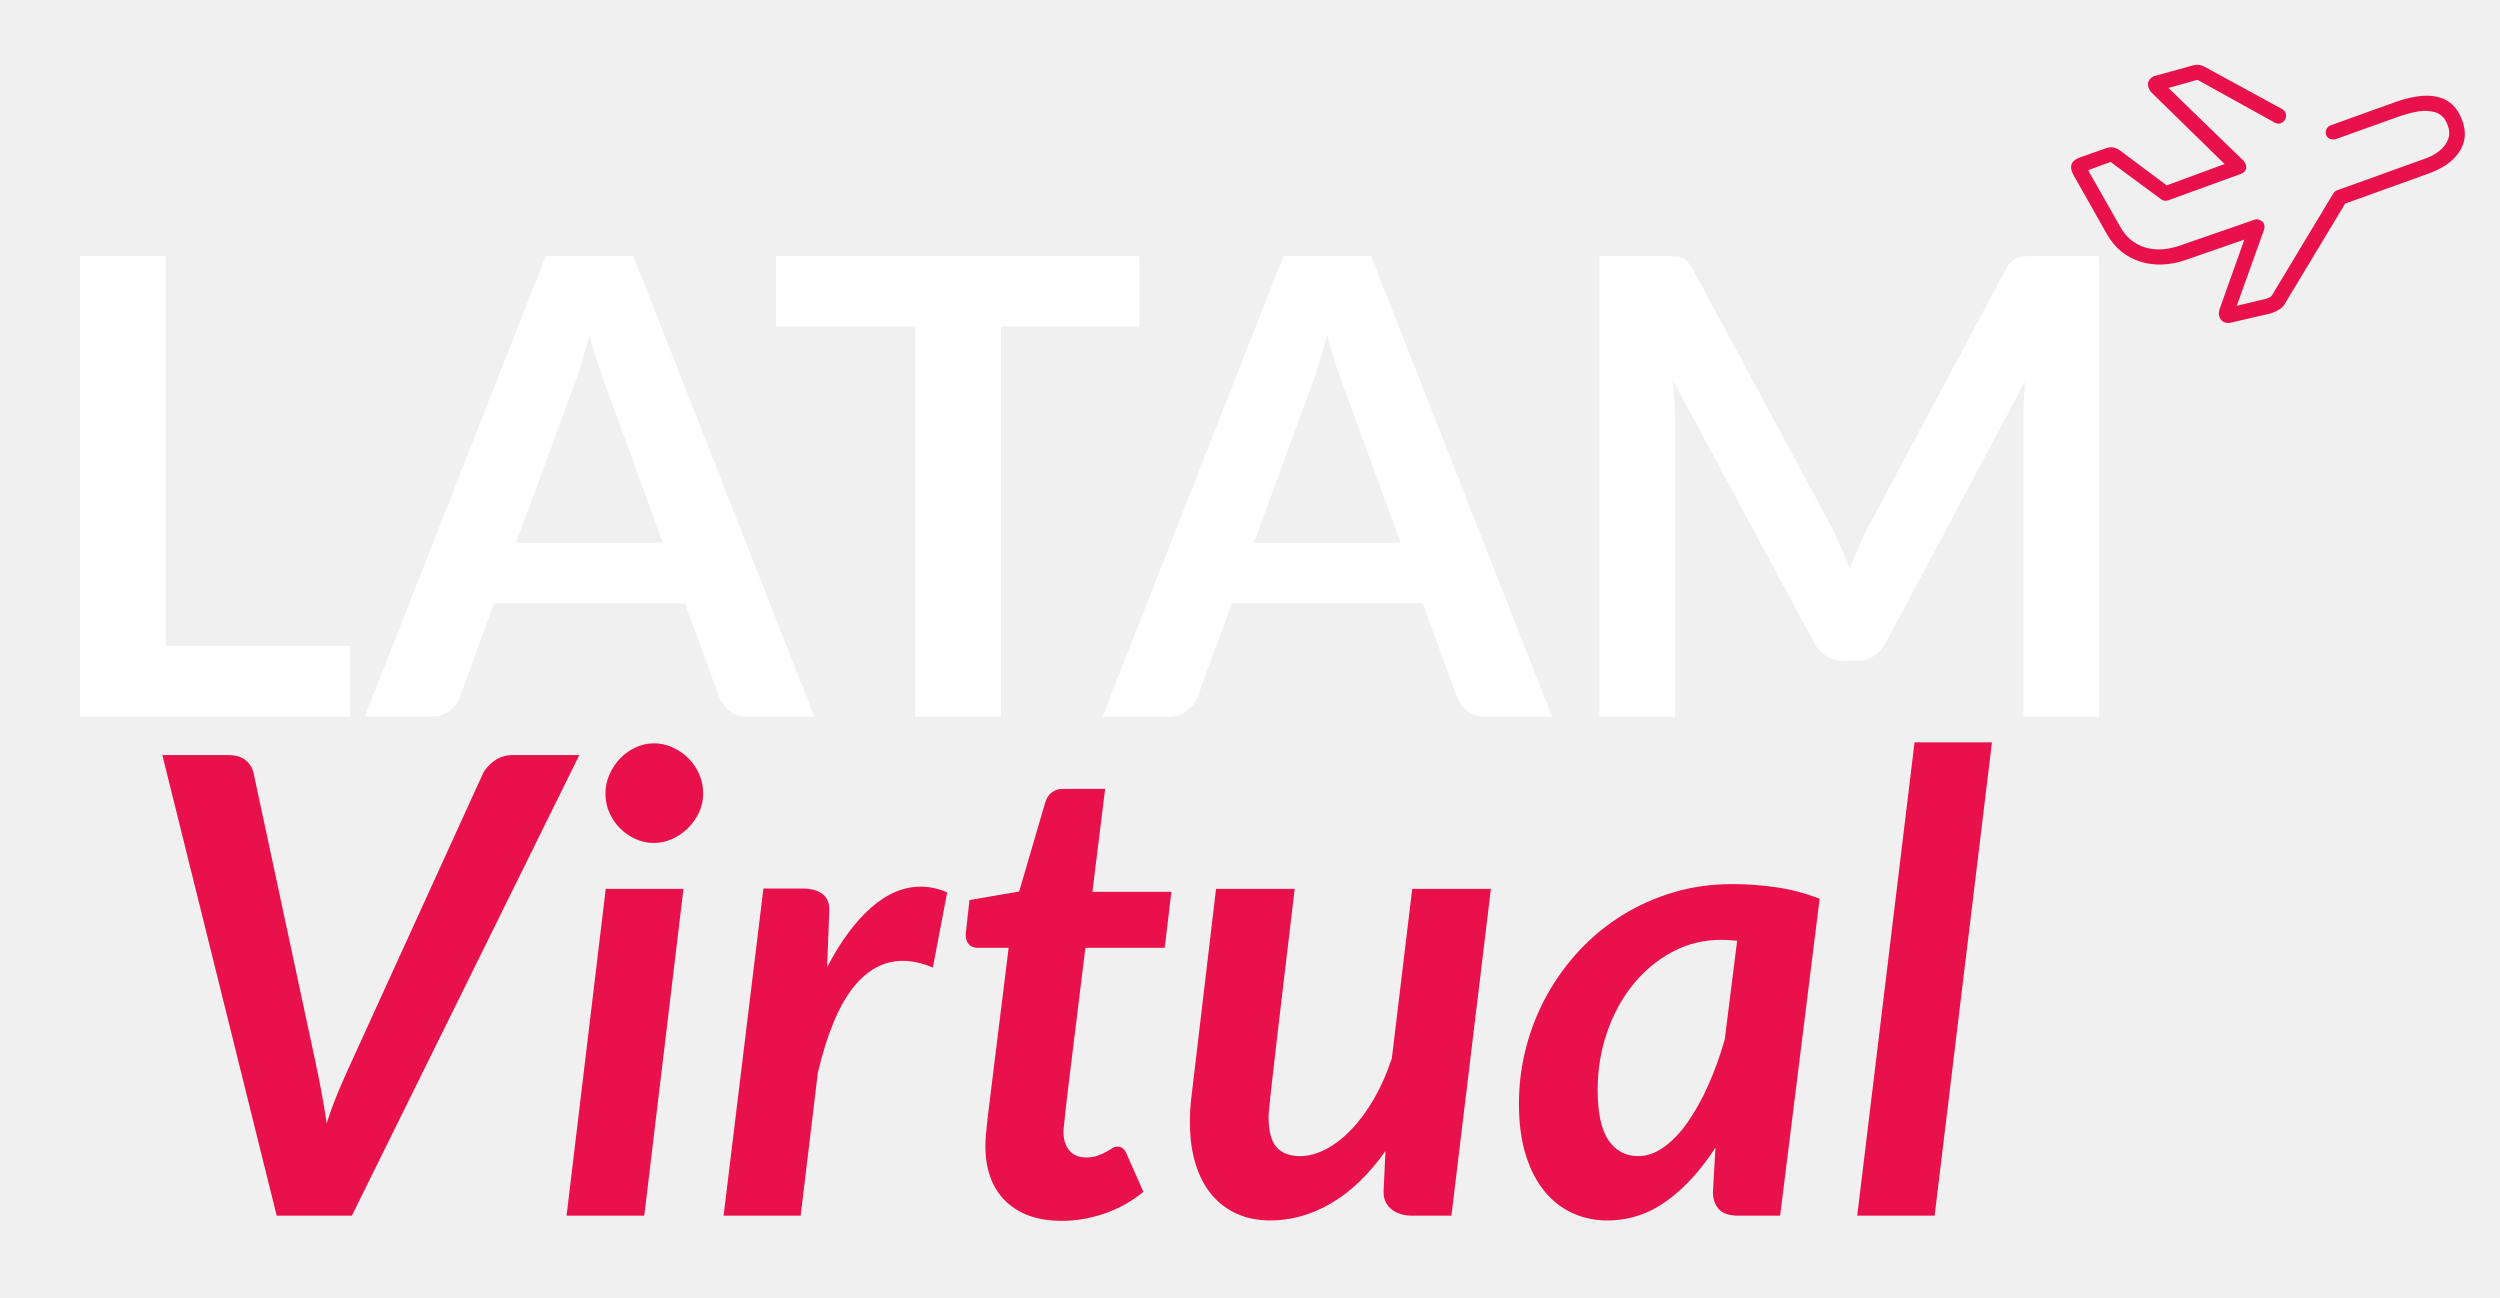
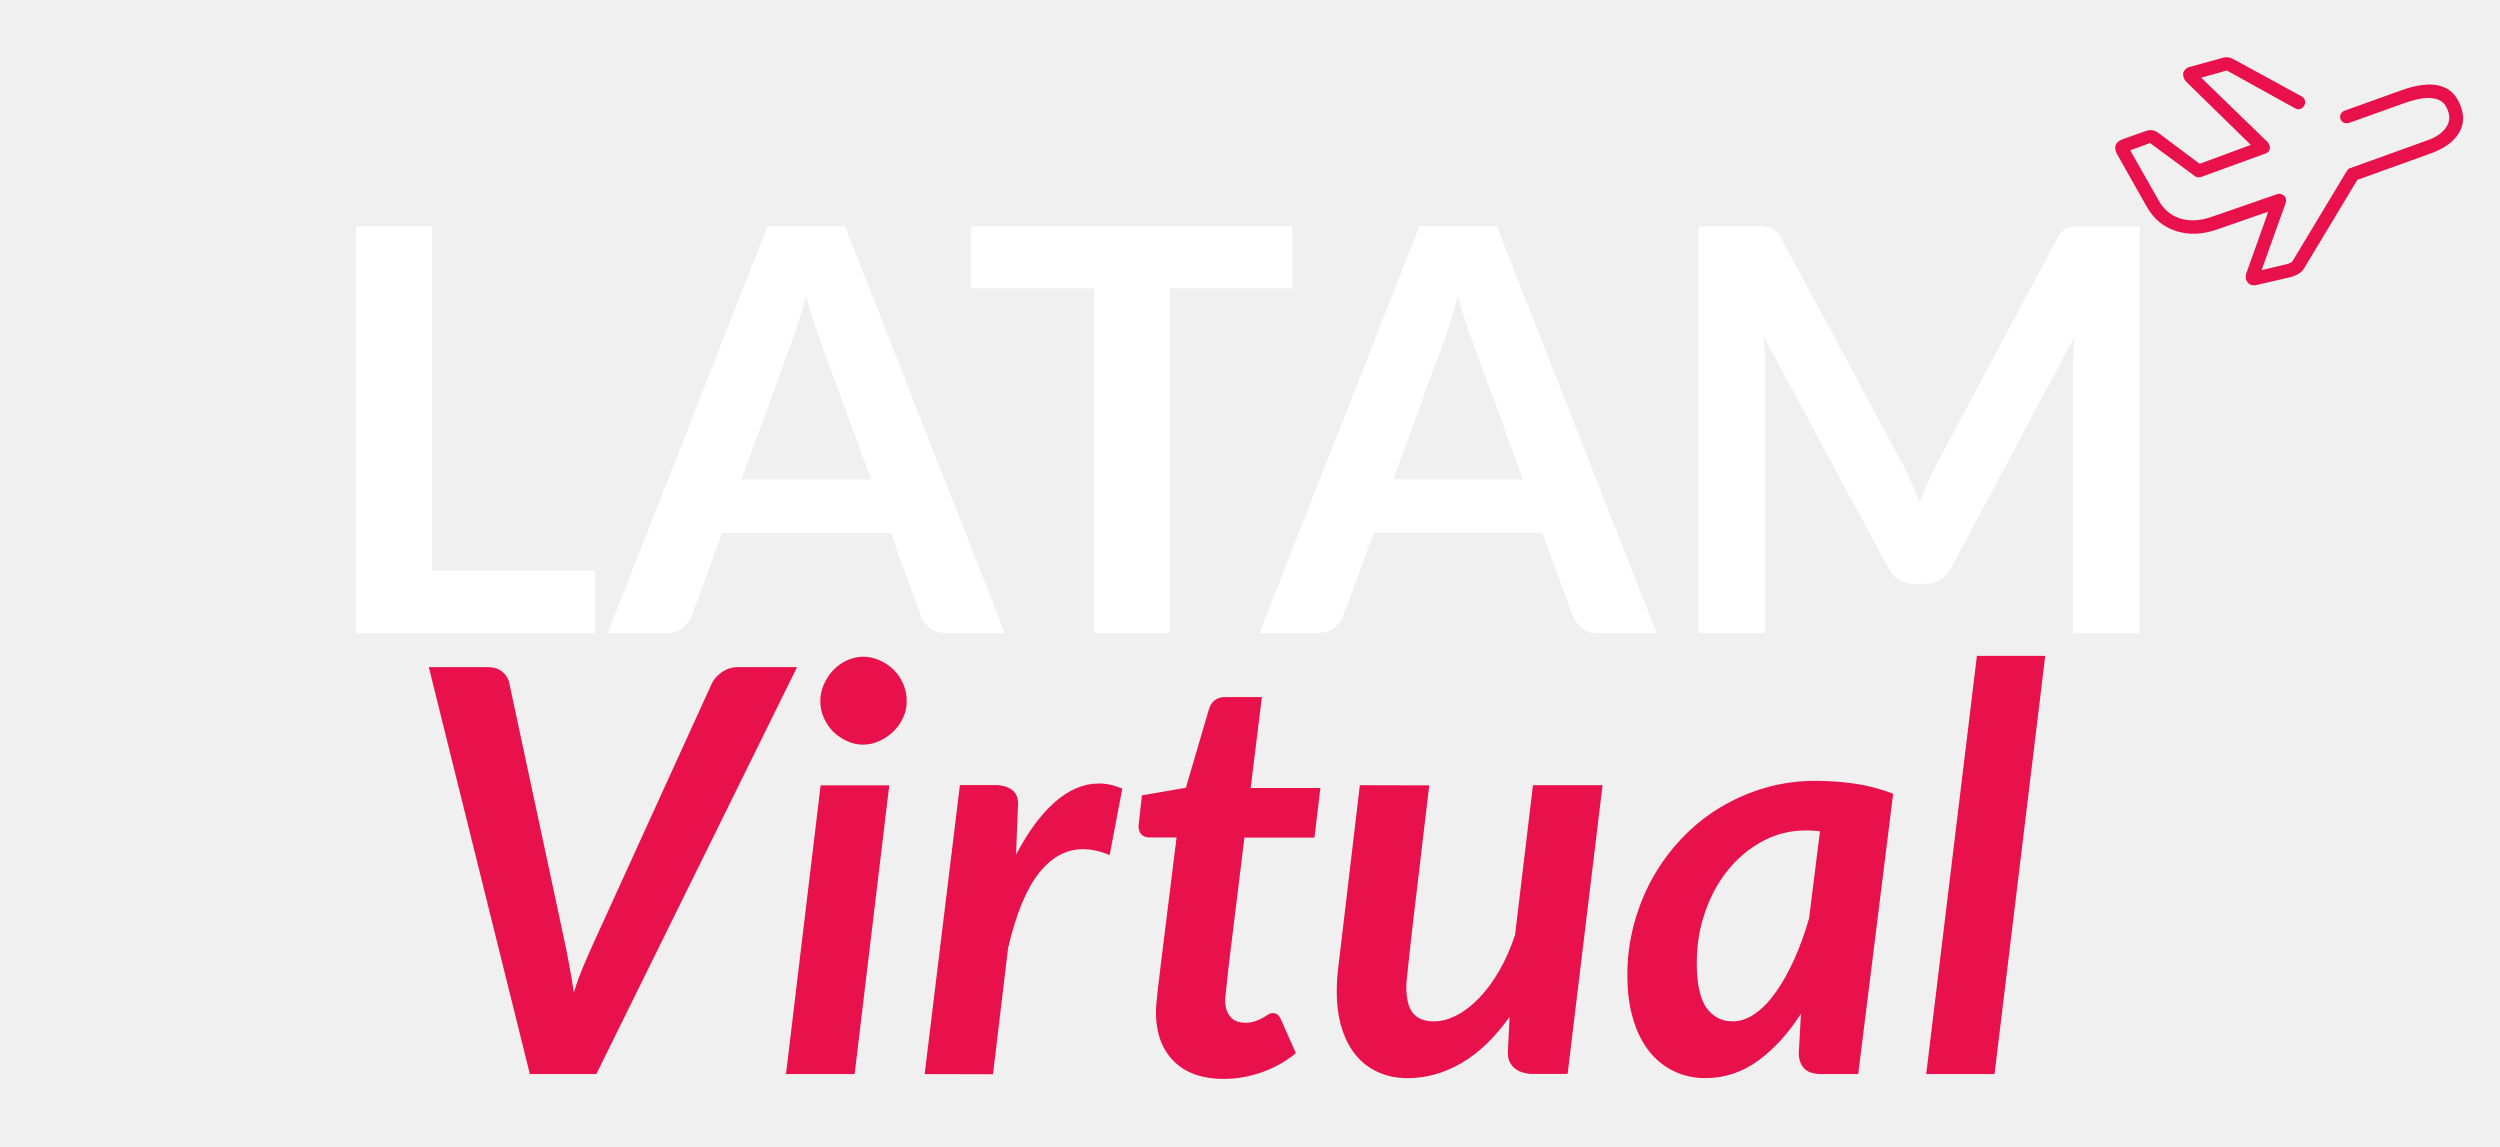
- <svg xmlns="http://www.w3.org/2000/svg" version="1.1" id="Capa_1" x="0px" y="0px" viewBox="0 0 1416 735" style="enable-background:new 0 0 1416 735;" xml:space="preserve">
+ <svg xmlns="http://www.w3.org/2000/svg" version="1.1" id="Capa_1" x="0px" y="0px" viewBox="0 0 1602.76 735" style="enable-background:new 0 0 1602.76 735;" xml:space="preserve">
  <g>
-     <path style="fill:#E8114B;" d="M1276.8,124.5c1.5-0.6,3.1-0.2,4.7,1.1c1.1,1.1,1.4,2.6,0.9,4.4l-15.5,43.2l17.1-4.1   c1.5-0.6,2.4-1.1,2.7-1.6l34.8-57.8c0.7-1.1,1.5-1.8,2.2-1.9l49.7-17.9c5.1-1.8,9-4.4,11.5-7.8s3-7.1,1.5-11.1   c-0.4-1.1-1-2.3-1.8-3.6c-0.9-1.3-2.2-2.4-4-3.3s-4.4-1.3-7.8-1.3c-3.3,0.1-7.7,1.1-13.2,2.9L1323,78.8c-1.1,0.3-2.2,0.3-3.3-0.1   c-1.1-0.5-1.8-1.3-2.2-2.3c-0.4-1.3-0.3-2.4,0.3-3.5c0.6-1,1.4-1.7,2.5-2l36.7-13.2c20.1-7,32.6-3.5,37.6,10.5   c1.7,4.6,1.9,8.8,0.8,12.5c-1.1,3.8-3.3,7.1-6.6,10.1c-3.3,3-7.5,5.3-12.4,7.2l-48.1,17.3l-34.3,57c-1.1,2-3.7,3.8-7.8,5.2   l-22.4,5.2c-2.6,0.6-4.5,0-5.8-1.6s-1.5-3.6-0.9-5.8l14.1-39.6l-33.4,11.6c-9.2,3.1-17.8,3.4-25.8,0.8c-8-2.6-14.2-7.7-18.6-15.4   l-19-33.6c-2.6-4.8-1.4-8.1,3.6-9.9l14.7-5.2c3-1.1,5.7-0.6,8.3,1.4l26.2,19.6l32.8-12.1l-41.7-40.8c-1.3-1.6-1.8-3.4-1.7-5.2   c0.6-1.8,1.8-3.1,3.6-3.9h0.3l21-5.8c2.6-0.9,5.1-0.6,7.7,0.9l43.4,23.7c1.1,0.6,1.8,1.4,2.1,2.6c0.3,1.2,0.1,2.3-0.4,3.2   c-0.6,1.1-1.4,1.8-2.5,2.2c-1.1,0.4-2.2,0.3-3.3-0.3L1245,45.4c-0.2-0.2-0.5-0.2-1.1,0l-15.7,4.4l42.8,41.5c0.4,0.6,0.7,1.2,1,1.9   c0.3,0.7,0.3,1.5,0.2,2.2c-0.4,1.5-1.3,2.5-2.7,3l-41.5,15.1c-1.7,0.4-3,0.2-3.9-0.6l-28.7-21.2l-12.7,4.7l18,31.7   c3.3,6.1,8,10.1,14.1,12s13,1.5,20.7-1.3L1276.8,124.5z" />
+     <path style="fill:#E8114B;" d="M1459.8,124.5c1.5-0.6,3.1-0.2,4.7,1.1c1.1,1.1,1.4,2.6,0.9,4.4l-15.5,43.2l17.1-4.1   c1.5-0.6,2.4-1.1,2.7-1.6l34.8-57.8c0.7-1.1,1.5-1.8,2.2-1.9l49.7-17.9c5.1-1.8,9-4.4,11.5-7.8s3-7.1,1.5-11.1   c-0.4-1.1-1-2.3-1.8-3.6c-0.9-1.3-2.2-2.4-4-3.3s-4.4-1.3-7.8-1.3c-3.3,0.1-7.7,1.1-13.2,2.9L1506,78.8c-1.1,0.3-2.2,0.3-3.3-0.1   c-1.1-0.5-1.8-1.3-2.2-2.3c-0.4-1.3-0.3-2.4,0.3-3.5c0.6-1,1.4-1.7,2.5-2l36.7-13.2c20.1-7,32.6-3.5,37.6,10.5   c1.7,4.6,1.9,8.8,0.8,12.5c-1.1,3.8-3.3,7.1-6.6,10.1c-3.3,3-7.5,5.3-12.4,7.2l-48.1,17.3l-34.3,57c-1.1,2-3.7,3.8-7.8,5.2   l-22.4,5.2c-2.6,0.6-4.5,0-5.8-1.6s-1.5-3.6-0.9-5.8l14.1-39.6l-33.4,11.6c-9.2,3.1-17.8,3.4-25.8,0.8c-8-2.6-14.2-7.7-18.6-15.4   l-19-33.6c-2.6-4.8-1.4-8.1,3.6-9.9l14.7-5.2c3-1.1,5.7-0.6,8.3,1.4l26.2,19.6l32.8-12.1l-41.7-40.8c-1.3-1.6-1.8-3.4-1.7-5.2   c0.6-1.8,1.8-3.1,3.6-3.9h0.3l21-5.8c2.6-0.9,5.1-0.6,7.7,0.9l43.4,23.7c1.1,0.6,1.8,1.4,2.1,2.6c0.3,1.2,0.1,2.3-0.4,3.2   c-0.6,1.1-1.4,1.8-2.5,2.2c-1.1,0.4-2.2,0.3-3.3-0.3L1428,45.4c-0.2-0.2-0.5-0.2-1.1,0l-15.7,4.4l42.8,41.5c0.4,0.6,0.7,1.2,1,1.9   c0.3,0.7,0.3,1.5,0.2,2.2c-0.4,1.5-1.3,2.5-2.7,3l-41.5,15.1c-1.7,0.4-3,0.2-3.9-0.6l-28.7-21.2l-12.7,4.7l18,31.7   c3.3,6.1,8,10.1,14.1,12s13,1.5,20.7-1.3L1459.8,124.5z" />
    <g style="enable-background:new    ;">
-       <path style="fill:#FFFFFF;" d="M93.87,365.86h104.46v40.05H45.34V145.03h48.53V365.86z" />
-       <path style="fill:#FFFFFF;" d="M461.2,405.91h-37.53c-4.21,0-7.67-1.05-10.37-3.16c-2.71-2.1-4.66-4.72-5.86-7.85l-19.48-53.22    H279.88l-19.48,53.22c-0.96,2.77-2.86,5.29-5.68,7.58c-2.83,2.29-6.29,3.43-10.37,3.43h-37.71l102.48-260.88h49.61L461.2,405.91z     M292.33,307.4h83.17l-31.75-86.78c-1.44-3.85-3.04-8.39-4.78-13.62c-1.74-5.23-3.46-10.92-5.14-17.05    c-1.69,6.13-3.34,11.85-4.96,17.14c-1.62,5.29-3.22,9.92-4.78,13.89L292.33,307.4z" />
-       <path style="fill:#FFFFFF;" d="M645.41,145.03v39.87h-78.48v221.01H518.4V184.9h-78.84v-39.87H645.41z" />
-       <path style="fill:#FFFFFF;" d="M879.05,405.91h-37.53c-4.21,0-7.67-1.05-10.37-3.16c-2.71-2.1-4.66-4.72-5.86-7.85l-19.49-53.22    H697.73l-19.48,53.22c-0.96,2.77-2.86,5.29-5.68,7.58c-2.83,2.29-6.29,3.43-10.37,3.43h-37.71l102.48-260.88h49.61L879.05,405.91z     M710.18,307.4h83.17l-31.75-86.78c-1.44-3.85-3.04-8.39-4.78-13.62c-1.75-5.23-3.46-10.92-5.14-17.05    c-1.69,6.13-3.34,11.85-4.96,17.14c-1.62,5.29-3.22,9.92-4.78,13.89L710.18,307.4z" />
-       <path style="fill:#FFFFFF;" d="M1042.59,309.66c1.74,4.15,3.46,8.33,5.14,12.54c1.68-4.33,3.43-8.6,5.23-12.81    c1.8-4.21,3.73-8.24,5.77-12.09l77.22-144.51c0.96-1.8,1.95-3.25,2.98-4.33c1.02-1.08,2.16-1.86,3.43-2.34    c1.26-0.48,2.67-0.78,4.24-0.9c1.56-0.12,3.43-0.18,5.59-0.18h36.63v260.88h-42.76V237.4c0-3.13,0.09-6.55,0.27-10.28    c0.18-3.73,0.45-7.52,0.81-11.37l-78.84,147.94c-1.8,3.37-4.15,5.99-7.04,7.85c-2.89,1.87-6.26,2.8-10.1,2.8h-6.67    c-3.85,0-7.22-0.93-10.1-2.8c-2.89-1.86-5.23-4.48-7.04-7.85l-79.92-148.48c0.48,3.97,0.81,7.85,0.99,11.64    c0.18,3.79,0.27,7.31,0.27,10.55v168.51h-42.76V145.03h36.63c2.17,0,4.03,0.06,5.59,0.18c1.56,0.12,2.98,0.42,4.24,0.9    c1.26,0.48,2.44,1.26,3.52,2.34c1.08,1.08,2.1,2.53,3.07,4.33l77.94,144.88C1038.95,301.51,1040.85,305.51,1042.59,309.66z" />
+       <path style="fill:#FFFFFF;" d="M276.9,365.9h104.5v40h-153V145h48.5V365.9z" />
+       <path style="fill:#FFFFFF;" d="M644.2,405.9h-37.5c-4.2,0-7.7-1-10.4-3.2c-2.7-2.1-4.7-4.7-5.9-7.9L571,341.7H462.9l-19.5,53.2    c-1,2.8-2.9,5.3-5.7,7.6c-2.8,2.3-6.3,3.4-10.4,3.4h-37.7L492.1,145h49.6L644.2,405.9z M475.3,307.4h83.2l-31.8-86.8    c-1.4-3.9-3-8.4-4.8-13.6s-3.5-10.9-5.1-17.1c-1.7,6.1-3.3,11.9-5,17.1c-1.7,5.2-3.2,9.9-4.8,13.9L475.3,307.4z" />
+       <path style="fill:#FFFFFF;" d="M828.4,145v39.9h-78.5v221h-48.5v-221h-78.8V145H828.4z" />
+       <path style="fill:#FFFFFF;" d="M1062.1,405.9h-37.5c-4.2,0-7.7-1-10.4-3.2c-2.7-2.1-4.7-4.7-5.9-7.9l-19.5-53.2H880.7l-19.5,53.2    c-1,2.8-2.9,5.3-5.7,7.6c-2.8,2.3-6.3,3.4-10.4,3.4h-37.7L910,145h49.6L1062.1,405.9z M893.2,307.4h83.2l-31.8-86.8    c-1.4-3.9-3-8.4-4.8-13.6c-1.8-5.2-3.5-10.9-5.1-17.1c-1.7,6.1-3.3,11.9-5,17.1s-3.2,9.9-4.8,13.9L893.2,307.4z" />
+       <path style="fill:#FFFFFF;" d="M1225.6,309.7c1.7,4.1,3.5,8.3,5.1,12.5c1.7-4.3,3.4-8.6,5.2-12.8c1.8-4.2,3.7-8.2,5.8-12.1    l77.2-144.5c1-1.8,1.9-3.3,3-4.3c1-1.1,2.2-1.9,3.4-2.3c1.3-0.5,2.7-0.8,4.2-0.9c1.6-0.1,3.4-0.2,5.6-0.2h36.6V406h-42.8V237.4    c0-3.1,0.1-6.6,0.3-10.3s0.4-7.5,0.8-11.4l-78.8,147.9c-1.8,3.4-4.2,6-7,7.9c-2.9,1.9-6.3,2.8-10.1,2.8h-6.7    c-3.8,0-7.2-0.9-10.1-2.8s-5.2-4.5-7-7.9l-79.9-148.5c0.5,4,0.8,7.9,1,11.6c0.2,3.8,0.3,7.3,0.3,10.6v168.5h-42.8V145h36.6    c2.2,0,4,0.1,5.6,0.2s3,0.4,4.2,0.9s2.4,1.3,3.5,2.3s2.1,2.5,3.1,4.3l77.9,144.9C1221.9,301.5,1223.8,305.5,1225.6,309.7z" />
    </g>
    <g>
      <g style="enable-background:new    ;">
-         <path style="fill:#E8114B;" d="M91.95,427.68h37.53c4.09,0,7.34,0.99,9.74,2.98c2.4,1.99,3.91,4.54,4.51,7.67l34.82,162.56     c1.2,5.66,2.35,11.34,3.43,17.05c1.08,5.71,2.1,11.82,3.07,18.31c2.04-6.49,4.33-12.72,6.86-18.67s4.99-11.52,7.4-16.69     l74.15-162.56c1.2-2.64,3.34-5.08,6.4-7.31c3.07-2.22,6.52-3.34,10.37-3.34h37.89L199.3,688.57h-42.58L91.95,427.68z" />
-         <path style="fill:#E8114B;" d="M387.11,503.46l-22.19,185.11H320.9l22.19-185.11H387.11z M398.29,449.51     c0,3.85-0.81,7.46-2.44,10.83c-1.62,3.37-3.73,6.31-6.31,8.84c-2.59,2.53-5.56,4.54-8.93,6.04c-3.37,1.5-6.86,2.25-10.46,2.25     c-3.49,0-6.89-0.75-10.19-2.25c-3.31-1.5-6.22-3.52-8.75-6.04c-2.53-2.53-4.54-5.47-6.04-8.84c-1.51-3.37-2.25-6.97-2.25-10.83     c0-3.85,0.78-7.51,2.35-11c1.56-3.49,3.61-6.52,6.13-9.11c2.53-2.58,5.44-4.63,8.75-6.13c3.31-1.5,6.7-2.26,10.19-2.26     c3.61,0,7.1,0.75,10.46,2.26c3.37,1.5,6.34,3.52,8.93,6.04c2.58,2.53,4.66,5.53,6.22,9.02     C397.51,441.82,398.29,445.54,398.29,449.51z" />
-         <path style="fill:#E8114B;" d="M409.84,688.57l22.55-185.29h22.55c4.33,0,7.88,0.96,10.64,2.89c2.77,1.93,4.15,4.99,4.15,9.2     c0,0.84-0.06,2.29-0.18,4.33c-0.12,2.05-0.24,5.26-0.36,9.65c-0.12,4.39-0.36,10.55-0.72,18.49c7.58-14.55,15.88-25.8,24.9-33.74     c9.02-7.94,18.4-11.91,28.15-11.91c4.93,0,9.92,1.08,14.97,3.25l-8.12,42.58c-6.02-2.53-11.73-3.79-17.14-3.79     c-10.71,0-20.09,5.11-28.15,15.33c-8.06,10.22-14.68,26.22-19.85,47.99l-9.74,81.01H409.84z" />
-         <path style="fill:#E8114B;" d="M558.14,650.86c0-0.84,0-1.83,0-2.98c0-1.14,0.09-2.83,0.27-5.05c0.18-2.22,0.48-5.17,0.9-8.84     c0.42-3.67,0.99-8.39,1.71-14.16l10.28-82.99h-17.5c-2.05,0-3.7-0.63-4.96-1.89c-1.26-1.26-1.89-3.16-1.89-5.68     c0-0.12,0.03-0.36,0.09-0.72c0.06-0.36,0.15-1.17,0.27-2.44c0.12-1.26,0.33-3.16,0.63-5.68c0.3-2.53,0.69-6.07,1.17-10.64     l28.15-4.87l14.79-50.52c0.72-2.41,1.95-4.27,3.7-5.59c1.74-1.32,3.88-1.99,6.4-1.99h23.81l-7.22,58.28h44.74l-3.79,31.75h-44.92     l-9.92,80.65c-0.6,4.93-1.05,8.84-1.35,11.73c-0.3,2.89-0.54,5.14-0.72,6.77c-0.18,1.62-0.3,2.77-0.36,3.43     c-0.06,0.66-0.09,1.11-0.09,1.35c0,4.57,1.11,8.18,3.34,10.83c2.22,2.65,5.38,3.97,9.47,3.97c2.53,0,4.69-0.33,6.49-0.99     c1.8-0.66,3.37-1.35,4.69-2.07c1.32-0.72,2.5-1.41,3.52-2.08c1.02-0.66,2.01-0.99,2.98-0.99c1.32,0,2.37,0.33,3.16,0.99     c0.78,0.66,1.47,1.66,2.07,2.98l9.56,21.65c-6.62,5.41-13.95,9.5-22.01,12.27c-8.06,2.77-16.18,4.15-24.36,4.15     c-13.11,0-23.49-3.55-31.12-10.64C562.5,673.71,558.5,663.73,558.14,650.86z" />
-         <path style="fill:#E8114B;" d="M733.32,503.46c-2.41,20.33-4.45,37.53-6.13,51.6c-1.69,14.07-3.07,25.8-4.15,35.18     c-1.08,9.38-1.93,16.78-2.53,22.19c-0.6,5.41-1.05,9.5-1.35,12.27c-0.3,2.77-0.48,4.63-0.54,5.59c-0.06,0.96-0.09,1.75-0.09,2.34     c0,7.94,1.47,13.62,4.42,17.05c2.95,3.43,7.43,5.14,13.44,5.14c4.69,0,9.53-1.29,14.52-3.88c4.99-2.58,9.8-6.28,14.43-11.1     c4.63-4.81,8.93-10.64,12.9-17.5c3.97-6.86,7.33-14.49,10.1-22.91l11.55-95.98h44.56l-22.37,185.11h-22.55     c-2.05,0-4-0.27-5.86-0.81c-1.87-0.54-3.55-1.35-5.05-2.44c-1.5-1.08-2.71-2.46-3.61-4.15c-0.9-1.68-1.35-3.67-1.35-5.95v-0.72     l1.08-22.55c-9.38,13.23-19.64,23.09-30.76,29.59c-11.13,6.5-22.64,9.74-34.55,9.74c-6.86,0-13.08-1.23-18.67-3.7     c-5.59-2.46-10.37-6.04-14.34-10.74c-3.97-4.69-7.04-10.49-9.2-17.41c-2.17-6.92-3.25-14.82-3.25-23.72     c0-2.4,0.06-4.81,0.18-7.22c0.12-2.4,0.36-4.93,0.72-7.58l13.89-117.45H733.32z" />
-         <path style="fill:#E8114B;" d="M1008.27,688.57h-23.45c-5.41,0-9.2-1.26-11.37-3.79c-2.17-2.53-3.25-5.71-3.25-9.56l1.44-25.26     c-8.18,12.75-17.38,22.82-27.6,30.22c-10.22,7.4-21.47,11.1-33.74,11.1c-6.98,0-13.5-1.38-19.58-4.15     c-6.08-2.77-11.37-6.88-15.88-12.36c-4.51-5.47-8.06-12.33-10.64-20.57c-2.59-8.24-3.88-17.89-3.88-28.96     c0-11.06,1.38-21.83,4.15-32.29c2.76-10.46,6.7-20.3,11.82-29.5c5.11-9.2,11.28-17.65,18.49-25.35     c7.22-7.7,15.3-14.31,24.27-19.85c8.96-5.53,18.64-9.83,29.05-12.9c10.4-3.07,21.38-4.6,32.93-4.6c8.3,0,16.63,0.6,24.99,1.8     c8.36,1.2,16.57,3.37,24.63,6.5L1008.27,688.57z M927.81,654.83c4.93,0,9.77-1.68,14.52-5.05c4.75-3.37,9.23-8.03,13.44-13.98     c4.21-5.95,8.12-12.96,11.73-21.02c3.61-8.06,6.73-16.72,9.38-25.98l7.04-55.93c-3.25-0.36-6.26-0.54-9.02-0.54     c-9.99,0-19.25,2.29-27.78,6.86c-8.54,4.57-15.94,10.73-22.19,18.49c-6.26,7.76-11.16,16.78-14.7,27.06     c-3.55,10.28-5.32,21.14-5.32,32.57c0,12.99,2.04,22.49,6.13,28.51C915.12,651.82,920.71,654.83,927.81,654.83z" />
-         <path style="fill:#E8114B;" d="M1051.93,688.57l32.47-268.1h43.84l-32.47,268.1H1051.93z" />
+         <path style="fill:#E8114B;" d="M274.9,427.7h37.5c4.1,0,7.3,1,9.7,3c2.4,2,3.9,4.5,4.5,7.7L361.4,601c1.2,5.7,2.4,11.3,3.4,17     c1.1,5.7,2.1,11.8,3.1,18.3c2-6.5,4.3-12.7,6.9-18.7c2.5-6,5-11.5,7.4-16.7l74.1-162.6c1.2-2.6,3.3-5.1,6.4-7.3     c3.1-2.2,6.5-3.3,10.4-3.3H511L382.3,688.6h-42.6L274.9,427.7z" />
+         <path style="fill:#E8114B;" d="M570.1,503.5l-22.2,185.1h-44l22.2-185.1L570.1,503.5L570.1,503.5z M581.3,449.5     c0,3.9-0.8,7.5-2.4,10.8c-1.6,3.4-3.7,6.3-6.3,8.8s-5.6,4.5-8.9,6s-6.9,2.3-10.5,2.3c-3.5,0-6.9-0.8-10.2-2.3s-6.2-3.5-8.8-6     c-2.5-2.5-4.5-5.5-6-8.8c-1.5-3.4-2.3-7-2.3-10.8c0-3.9,0.8-7.5,2.4-11c1.6-3.5,3.6-6.5,6.1-9.1s5.4-4.6,8.8-6.1     s6.7-2.3,10.2-2.3c3.6,0,7.1,0.8,10.5,2.3s6.3,3.5,8.9,6c2.6,2.5,4.7,5.5,6.2,9S581.3,445.5,581.3,449.5z" />
+         <path style="fill:#E8114B;" d="M592.8,688.6l22.6-185.3h22.5c4.3,0,7.9,1,10.6,2.9c2.8,1.9,4.2,5,4.2,9.2c0,0.8-0.1,2.3-0.2,4.3     c-0.1,2-0.2,5.3-0.4,9.7s-0.4,10.5-0.7,18.5c7.6-14.5,15.9-25.8,24.9-33.7s18.4-11.9,28.2-11.9c4.9,0,9.9,1.1,15,3.3l-8.1,42.6     c-6-2.5-11.7-3.8-17.1-3.8c-10.7,0-20.1,5.1-28.2,15.3c-8.1,10.2-14.7,26.2-19.8,48l-9.7,81L592.8,688.6L592.8,688.6z" />
+         <path style="fill:#E8114B;" d="M741.1,650.9c0-0.8,0-1.8,0-3c0-1.1,0.1-2.8,0.3-5s0.5-5.2,0.9-8.8c0.4-3.7,1-8.4,1.7-14.2     l10.3-83h-17.5c-2,0-3.7-0.6-5-1.9s-1.9-3.2-1.9-5.7c0-0.1,0-0.4,0.1-0.7s0.2-1.2,0.3-2.4c0.1-1.3,0.3-3.2,0.6-5.7     s0.7-6.1,1.2-10.6l28.2-4.9l14.8-50.5c0.7-2.4,2-4.3,3.7-5.6c1.7-1.3,3.9-2,6.4-2H809l-7.2,58.3h44.7l-3.8,31.8h-44.9l-9.9,80.7     c-0.6,4.9-1,8.8-1.3,11.7s-0.5,5.1-0.7,6.8c-0.2,1.6-0.3,2.8-0.4,3.4s-0.1,1.1-0.1,1.3c0,4.6,1.1,8.2,3.3,10.8     c2.2,2.7,5.4,4,9.5,4c2.5,0,4.7-0.3,6.5-1s3.4-1.3,4.7-2.1c1.3-0.7,2.5-1.4,3.5-2.1c1-0.7,2-1,3-1c1.3,0,2.4,0.3,3.2,1     s1.5,1.7,2.1,3l9.6,21.7c-6.6,5.4-14,9.5-22,12.3s-16.2,4.2-24.4,4.2c-13.1,0-23.5-3.5-31.1-10.6     C745.5,673.7,741.5,663.7,741.1,650.9z" />
+         <path style="fill:#E8114B;" d="M916.3,503.5c-2.4,20.3-4.5,37.5-6.1,51.6c-1.7,14.1-3.1,25.8-4.2,35.2s-1.9,16.8-2.5,22.2     s-1,9.5-1.3,12.3s-0.5,4.6-0.5,5.6s-0.1,1.8-0.1,2.3c0,7.9,1.5,13.6,4.4,17s7.4,5.1,13.4,5.1c4.7,0,9.5-1.3,14.5-3.9     c5-2.6,9.8-6.3,14.4-11.1c4.6-4.8,8.9-10.6,12.9-17.5s7.3-14.5,10.1-22.9l11.5-96h44.6L1005,688.5h-22.5c-2,0-4-0.3-5.9-0.8     s-3.5-1.3-5-2.4c-1.5-1.1-2.7-2.5-3.6-4.2c-0.9-1.7-1.3-3.7-1.3-6v-0.7l1.1-22.5c-9.4,13.2-19.6,23.1-30.8,29.6     c-11.1,6.5-22.6,9.7-34.5,9.7c-6.9,0-13.1-1.2-18.7-3.7c-5.6-2.5-10.4-6-14.3-10.7c-4-4.7-7-10.5-9.2-17.4s-3.3-14.8-3.3-23.7     c0-2.4,0.1-4.8,0.2-7.2c0.1-2.4,0.4-4.9,0.7-7.6l13.9-117.5L916.3,503.5L916.3,503.5z" />
+         <path style="fill:#E8114B;" d="M1191.3,688.6h-23.4c-5.4,0-9.2-1.3-11.4-3.8c-2.2-2.5-3.3-5.7-3.3-9.6l1.4-25.3     c-8.2,12.8-17.4,22.8-27.6,30.2s-21.5,11.1-33.7,11.1c-7,0-13.5-1.4-19.6-4.2s-11.4-6.9-15.9-12.4s-8.1-12.3-10.6-20.6     c-2.6-8.2-3.9-17.9-3.9-29s1.4-21.8,4.2-32.3c2.8-10.5,6.7-20.3,11.8-29.5s11.3-17.7,18.5-25.3c7.2-7.7,15.3-14.3,24.3-19.8     s18.6-9.8,29.1-12.9c10.4-3.1,21.4-4.6,32.9-4.6c8.3,0,16.6,0.6,25,1.8c8.4,1.2,16.6,3.4,24.6,6.5L1191.3,688.6z M1110.8,654.8     c4.9,0,9.8-1.7,14.5-5s9.2-8,13.4-14c4.2-6,8.1-13,11.7-21s6.7-16.7,9.4-26l7-55.9c-3.3-0.4-6.3-0.5-9-0.5     c-10,0-19.3,2.3-27.8,6.9c-8.5,4.6-15.9,10.7-22.2,18.5c-6.3,7.8-11.2,16.8-14.7,27.1c-3.6,10.3-5.3,21.1-5.3,32.6     c0,13,2,22.5,6.1,28.5C1098.1,651.8,1103.7,654.8,1110.8,654.8z" />
+         <path style="fill:#E8114B;" d="M1234.9,688.6l32.5-268.1h43.8l-32.5,268.1H1234.9z" />
      </g>
    </g>
  </g>
</svg>
